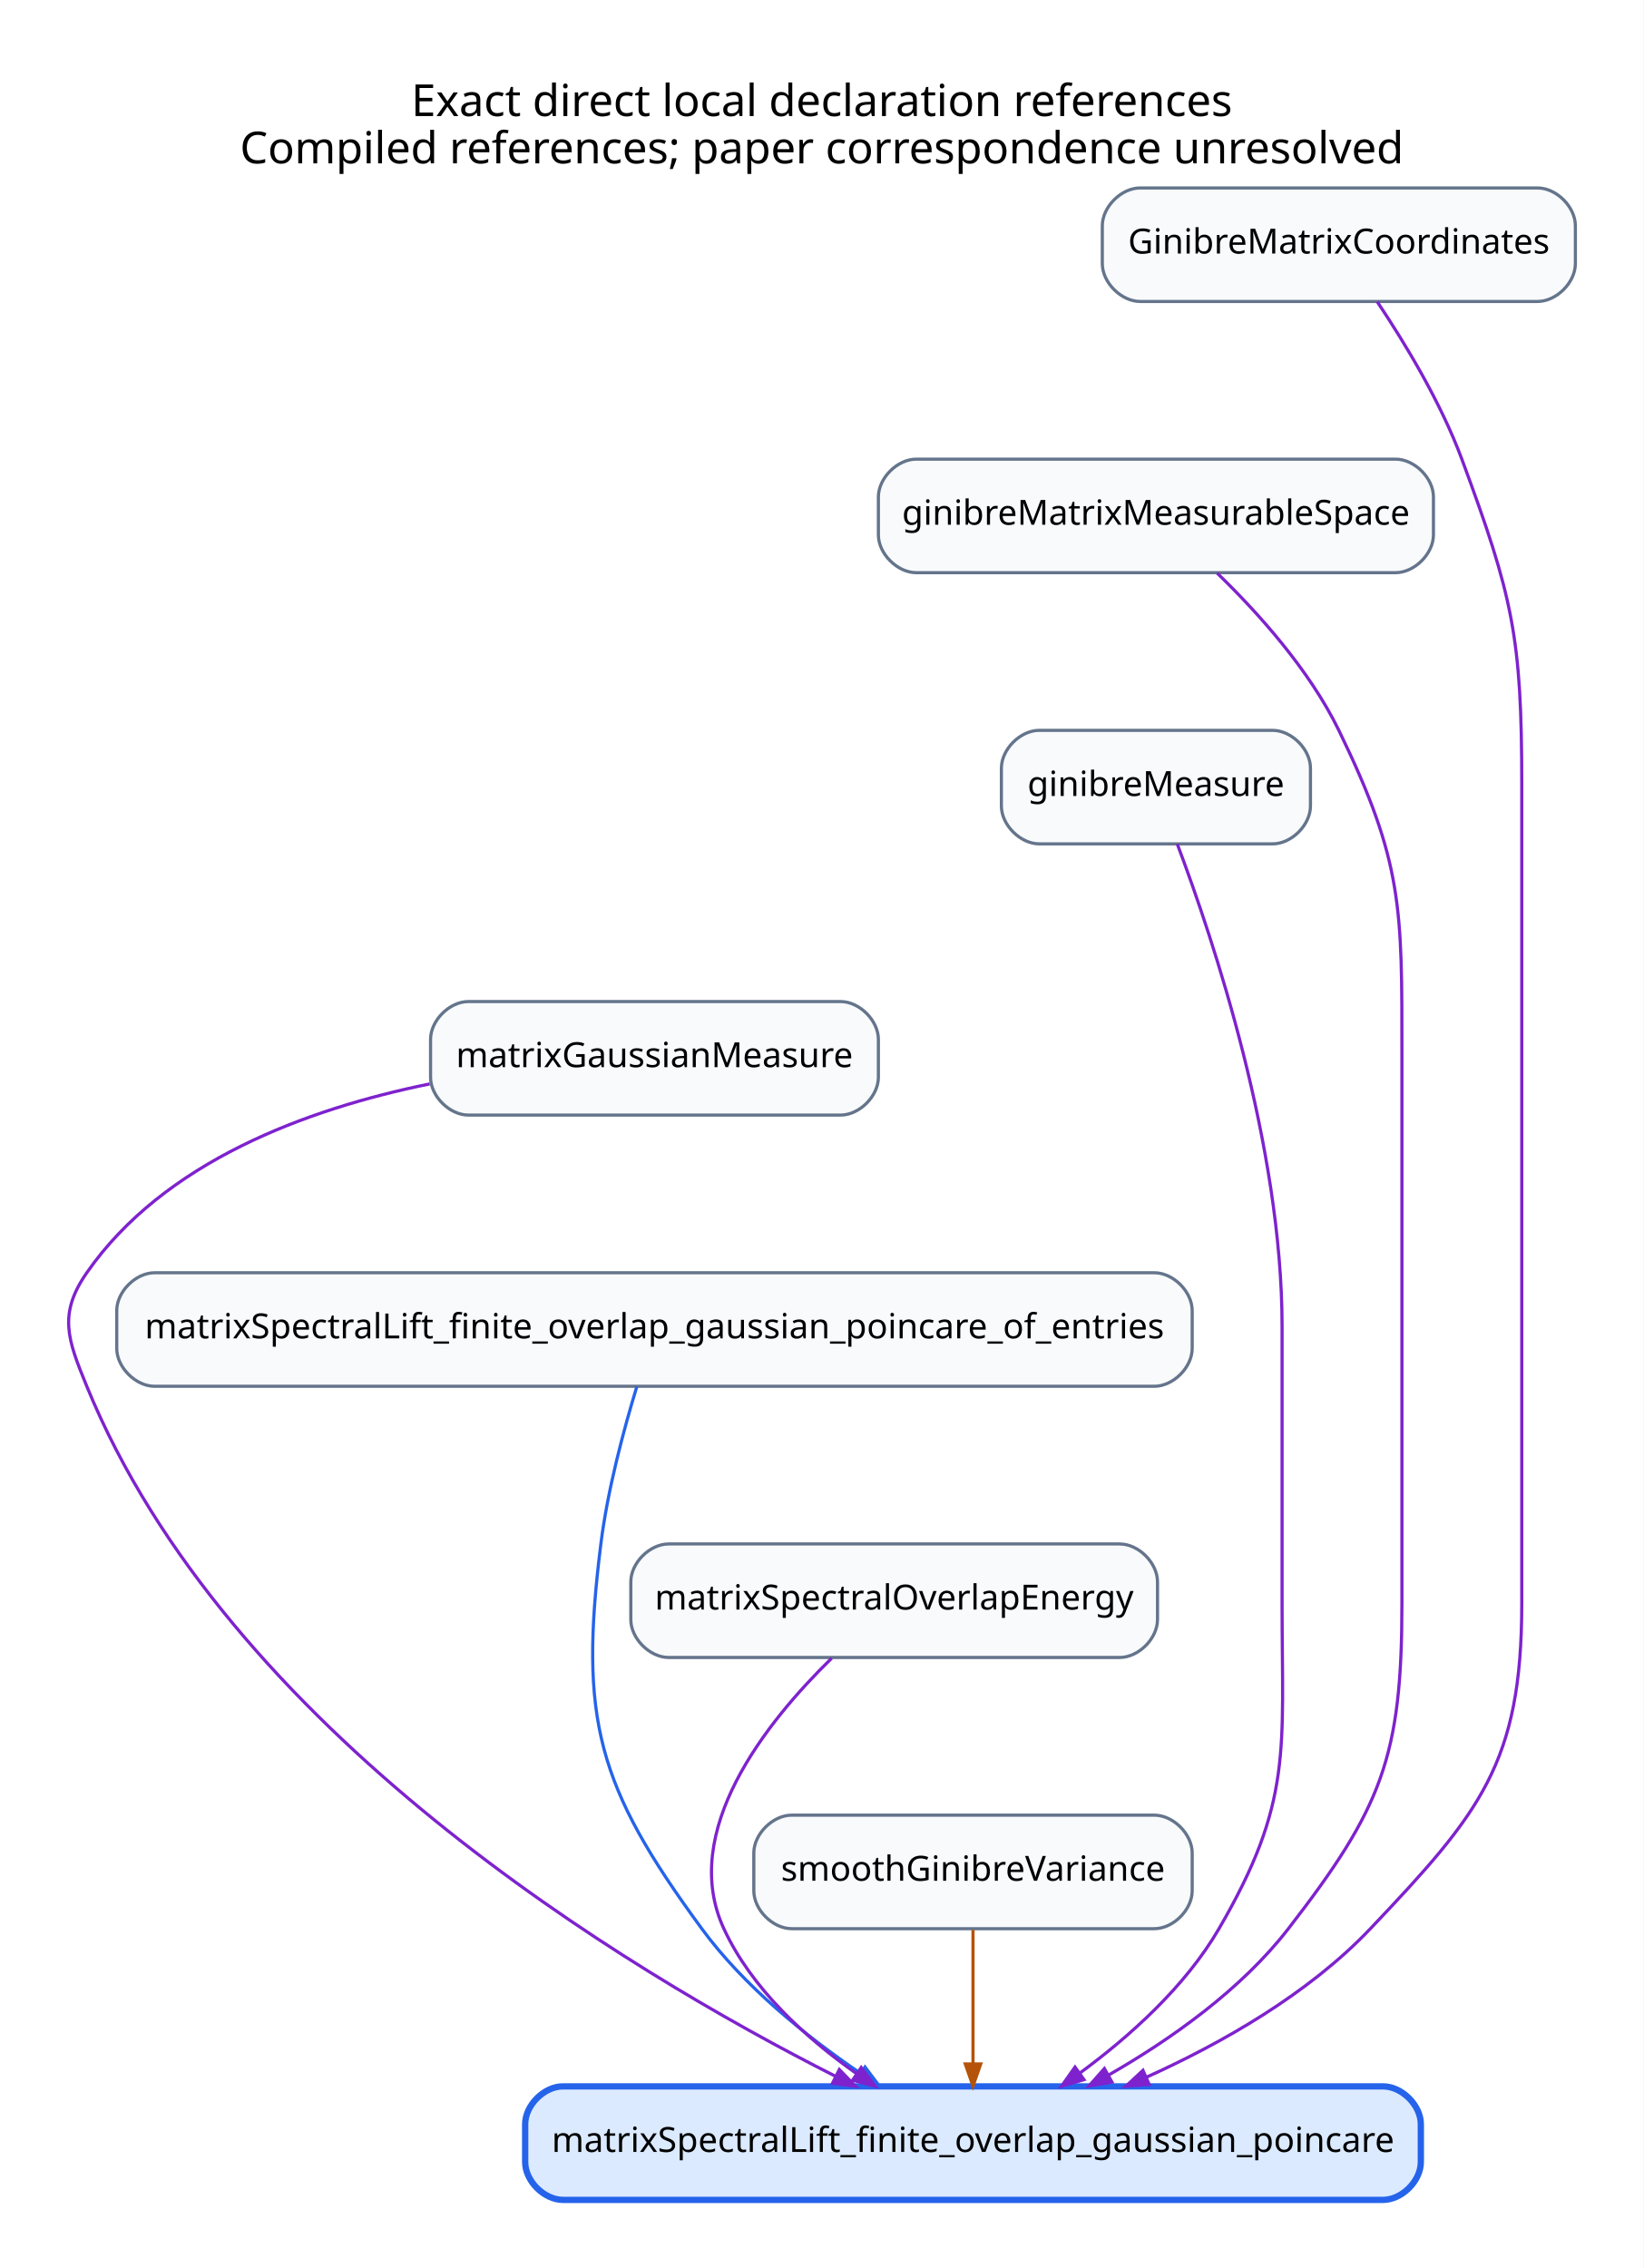
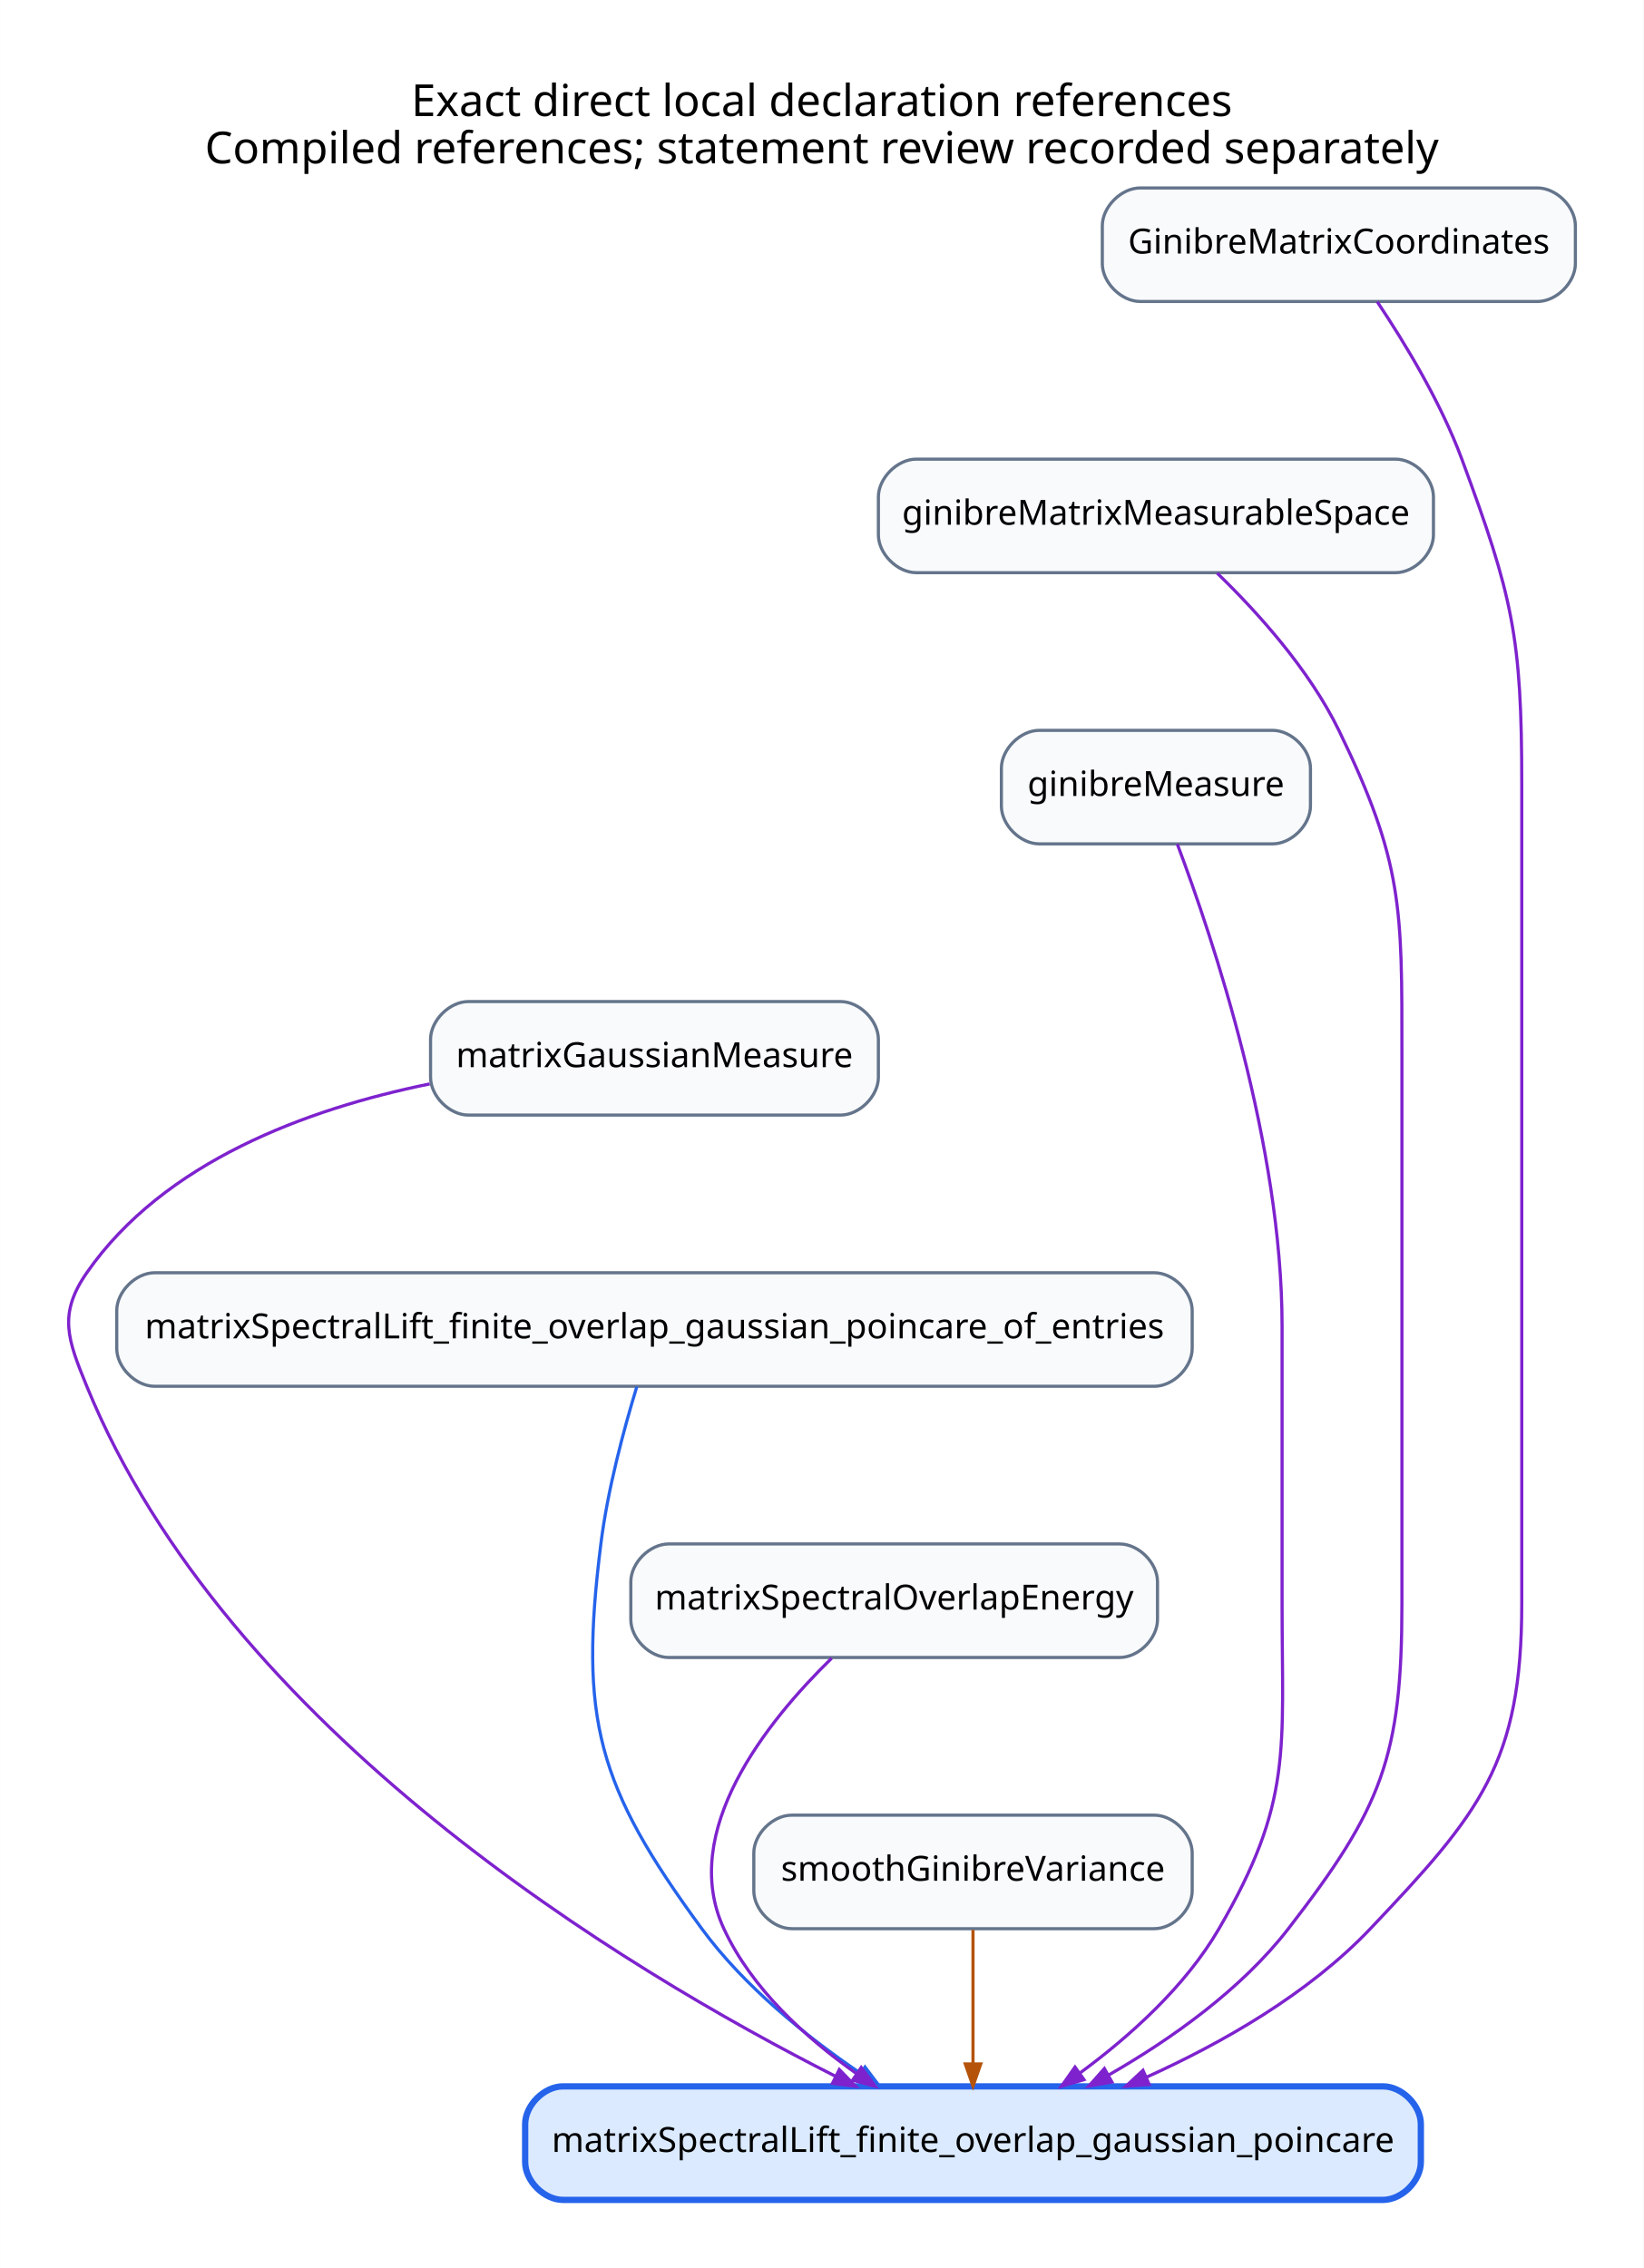
<svg xmlns="http://www.w3.org/2000/svg" xmlns:xlink="http://www.w3.org/1999/xlink" width="521pt" height="719pt" viewBox="0.00 0.00 521.09 719.20">
  <g id="graph0" class="graph" transform="scale(1 1) rotate(0) translate(21.6 697.6)">
    <polygon fill="white" stroke="transparent" points="-21.6,21.6 -21.6,-697.6 499.49,-697.6 499.49,21.6 -21.6,21.6" />
    <text text-anchor="middle" x="238.94" y="-660.8" font-family="sans-serif" font-size="14.00">Exact direct local declaration references</text>
-     <text text-anchor="middle" x="238.94" y="-645.8" font-family="sans-serif" font-size="14.00">Compiled references; paper correspondence unresolved</text>
+     <text text-anchor="middle" x="238.94" y="-645.8" font-family="sans-serif" font-size="14.00">Compiled references; statement review recorded separately</text>
    <g id="node1" class="node">
      <path fill="#f8fafc" stroke="#64748b" d="M465.89,-638C465.89,-638 339.89,-638 339.89,-638 333.89,-638 327.89,-632 327.89,-626 327.89,-626 327.89,-614 327.89,-614 327.89,-608 333.89,-602 339.89,-602 339.89,-602 465.89,-602 465.89,-602 471.89,-602 477.89,-608 477.89,-614 477.89,-614 477.89,-626 477.89,-626 477.89,-632 471.89,-638 465.89,-638" />
      <text text-anchor="middle" x="402.89" y="-617.2" font-family="sans-serif" font-size="11.00">GinibreMatrixCoordinates</text>
    </g>
    <g id="node2" class="node">
      <path fill="#f8fafc" stroke="#64748b" d="M420.89,-552C420.89,-552 268.89,-552 268.89,-552 262.89,-552 256.89,-546 256.89,-540 256.89,-540 256.89,-528 256.89,-528 256.89,-522 262.89,-516 268.89,-516 268.89,-516 420.89,-516 420.89,-516 426.89,-516 432.89,-522 432.89,-528 432.89,-528 432.89,-540 432.89,-540 432.89,-546 426.89,-552 420.89,-552" />
      <text text-anchor="middle" x="344.89" y="-531.2" font-family="sans-serif" font-size="11.00">ginibreMatrixMeasurableSpace</text>
    </g>
    <g id="node5" class="node">
      <path fill="#dbeafe" stroke="#2563eb" stroke-width="2" d="M416.89,-36C416.89,-36 156.89,-36 156.89,-36 150.89,-36 144.89,-30 144.89,-24 144.89,-24 144.89,-12 144.89,-12 144.89,-6 150.89,0 156.89,0 156.89,0 416.89,0 416.89,0 422.89,0 428.89,-6 428.89,-12 428.89,-12 428.89,-24 428.89,-24 428.89,-30 422.89,-36 416.89,-36" />
      <text text-anchor="middle" x="286.89" y="-15.2" font-family="sans-serif" font-size="11.00">matrixSpectralLift_finite_overlap_gaussian_poincare</text>
    </g>
    <g id="edge1" class="edge">
      <g id="a_edge1">
        <a xlink:title="both">
          <path fill="none" stroke="#7e22ce" d="M415.07,-601.91C423.82,-588.84 435.2,-570.05 441.89,-552 458.06,-508.35 460.89,-495.55 460.89,-449 460.89,-449 460.89,-449 460.89,-189 460.89,-138.5 447.65,-122.64 412.89,-86 393.32,-65.38 365.98,-49.78 341.77,-38.85" />
          <polygon fill="#7e22ce" stroke="#7e22ce" points="342.75,-36.6 335.36,-36.03 340.78,-41.09 342.75,-36.6" />
        </a>
      </g>
    </g>
    <g id="node3" class="node">
      <path fill="#f8fafc" stroke="#64748b" d="M381.89,-466C381.89,-466 307.89,-466 307.89,-466 301.89,-466 295.89,-460 295.89,-454 295.89,-454 295.89,-442 295.89,-442 295.89,-436 301.89,-430 307.89,-430 307.89,-430 381.89,-430 381.89,-430 387.89,-430 393.89,-436 393.89,-442 393.89,-442 393.89,-454 393.89,-454 393.89,-460 387.89,-466 381.89,-466" />
      <text text-anchor="middle" x="344.89" y="-445.2" font-family="sans-serif" font-size="11.00">ginibreMeasure</text>
    </g>
    <g id="edge2" class="edge">
      <g id="a_edge2">
        <a xlink:title="both">
          <path fill="none" stroke="#7e22ce" d="M364.3,-515.86C377.24,-503.33 393.53,-485.23 402.89,-466 423.28,-424.06 422.89,-409.63 422.89,-363 422.89,-363 422.89,-363 422.89,-189 422.89,-140.51 416.56,-124.36 386.89,-86 371.89,-66.61 349.64,-50.92 329.93,-39.61" />
          <polygon fill="#7e22ce" stroke="#7e22ce" points="330.94,-37.37 323.64,-36.1 328.55,-41.65 330.94,-37.37" />
        </a>
      </g>
    </g>
    <g id="node4" class="node">
      <path fill="#f8fafc" stroke="#64748b" d="M244.89,-380C244.89,-380 126.89,-380 126.89,-380 120.89,-380 114.89,-374 114.89,-368 114.89,-368 114.89,-356 114.89,-356 114.89,-350 120.89,-344 126.89,-344 126.89,-344 244.89,-344 244.89,-344 250.89,-344 256.89,-350 256.89,-356 256.89,-356 256.89,-368 256.89,-368 256.89,-374 250.89,-380 244.89,-380" />
      <text text-anchor="middle" x="185.89" y="-359.2" font-family="sans-serif" font-size="11.00">matrixGaussianMeasure</text>
    </g>
    <g id="edge3" class="edge">
      <g id="a_edge3">
        <a xlink:title="both">
          <path fill="none" stroke="#7e22ce" d="M351.67,-429.94C363.08,-399.66 384.89,-334.3 384.89,-277 384.89,-277 384.89,-277 384.89,-189 384.89,-142.37 388.32,-126.32 364.89,-86 354.18,-67.58 336.51,-51.77 320.69,-40.15" />
          <polygon fill="#7e22ce" stroke="#7e22ce" points="322.08,-38.13 314.96,-36.05 319.23,-42.12 322.08,-38.13" />
        </a>
      </g>
    </g>
    <g id="edge4" class="edge">
      <g id="a_edge4">
        <a xlink:title="both">
          <path fill="none" stroke="#7e22ce" d="M114.61,-353.88C75.59,-345.93 30.34,-329.19 5.89,-294 -3.24,-280.86 -0.17,-272.81 5.89,-258 50.52,-148.89 176.23,-73.13 243.36,-39.16" />
          <polygon fill="#7e22ce" stroke="#7e22ce" points="244.51,-41.33 249.67,-36.01 242.32,-36.95 244.51,-41.33" />
        </a>
      </g>
    </g>
    <g id="node6" class="node">
      <path fill="#f8fafc" stroke="#64748b" d="M344.39,-294C344.39,-294 27.39,-294 27.39,-294 21.39,-294 15.39,-288 15.39,-282 15.39,-282 15.39,-270 15.39,-270 15.39,-264 21.39,-258 27.39,-258 27.39,-258 344.39,-258 344.39,-258 350.39,-258 356.39,-264 356.39,-270 356.39,-270 356.39,-282 356.39,-282 356.39,-288 350.39,-294 344.39,-294" />
      <text text-anchor="middle" x="185.89" y="-273.2" font-family="sans-serif" font-size="11.00">matrixSpectralLift_finite_overlap_gaussian_poincare_of_entries</text>
    </g>
    <g id="edge5" class="edge">
      <g id="a_edge5">
        <a xlink:title="value">
          <path fill="none" stroke="#2563eb" d="M180.29,-257.87C176.21,-244.47 171.04,-225.27 168.89,-208 161.94,-152.38 167.74,-131.21 200.89,-86 214.24,-67.78 233.84,-51.99 250.95,-40.32" />
          <polygon fill="#2563eb" stroke="#2563eb" points="252.65,-42.13 257.12,-36.21 249.94,-38.05 252.65,-42.13" />
        </a>
      </g>
    </g>
    <g id="node7" class="node">
      <path fill="#f8fafc" stroke="#64748b" d="M333.39,-208C333.39,-208 190.39,-208 190.39,-208 184.39,-208 178.39,-202 178.39,-196 178.39,-196 178.39,-184 178.39,-184 178.39,-178 184.39,-172 190.39,-172 190.39,-172 333.39,-172 333.39,-172 339.39,-172 345.39,-178 345.39,-184 345.39,-184 345.39,-196 345.39,-196 345.39,-202 339.39,-208 333.39,-208" />
      <text text-anchor="middle" x="261.89" y="-187.2" font-family="sans-serif" font-size="11.00">matrixSpectralOverlapEnergy</text>
    </g>
    <g id="edge6" class="edge">
      <g id="a_edge6">
        <a xlink:title="both">
          <path fill="none" stroke="#7e22ce" d="M242.08,-171.77C221.34,-151.52 193.63,-116.78 207.89,-86 216.7,-66.96 233.89,-51.36 249.99,-40.02" />
          <polygon fill="#7e22ce" stroke="#7e22ce" points="251.44,-41.99 255.86,-36.03 248.69,-37.94 251.44,-41.99" />
        </a>
      </g>
    </g>
    <g id="node8" class="node">
      <path fill="#f8fafc" stroke="#64748b" d="M344.39,-122C344.39,-122 229.39,-122 229.39,-122 223.39,-122 217.39,-116 217.39,-110 217.39,-110 217.39,-98 217.39,-98 217.39,-92 223.39,-86 229.39,-86 229.39,-86 344.39,-86 344.39,-86 350.39,-86 356.39,-92 356.39,-98 356.39,-98 356.39,-110 356.39,-110 356.39,-116 350.39,-122 344.39,-122" />
      <text text-anchor="middle" x="286.89" y="-101.2" font-family="sans-serif" font-size="11.00">smoothGinibreVariance</text>
    </g>
    <g id="edge7" class="edge">
      <g id="a_edge7">
        <a xlink:title="type">
          <path fill="none" stroke="#b45309" d="M286.89,-85.6C286.89,-73.35 286.89,-56.8 286.89,-43.26" />
          <polygon fill="#b45309" stroke="#b45309" points="289.34,-43.1 286.89,-36.1 284.44,-43.1 289.34,-43.1" />
        </a>
      </g>
    </g>
  </g>
</svg>
